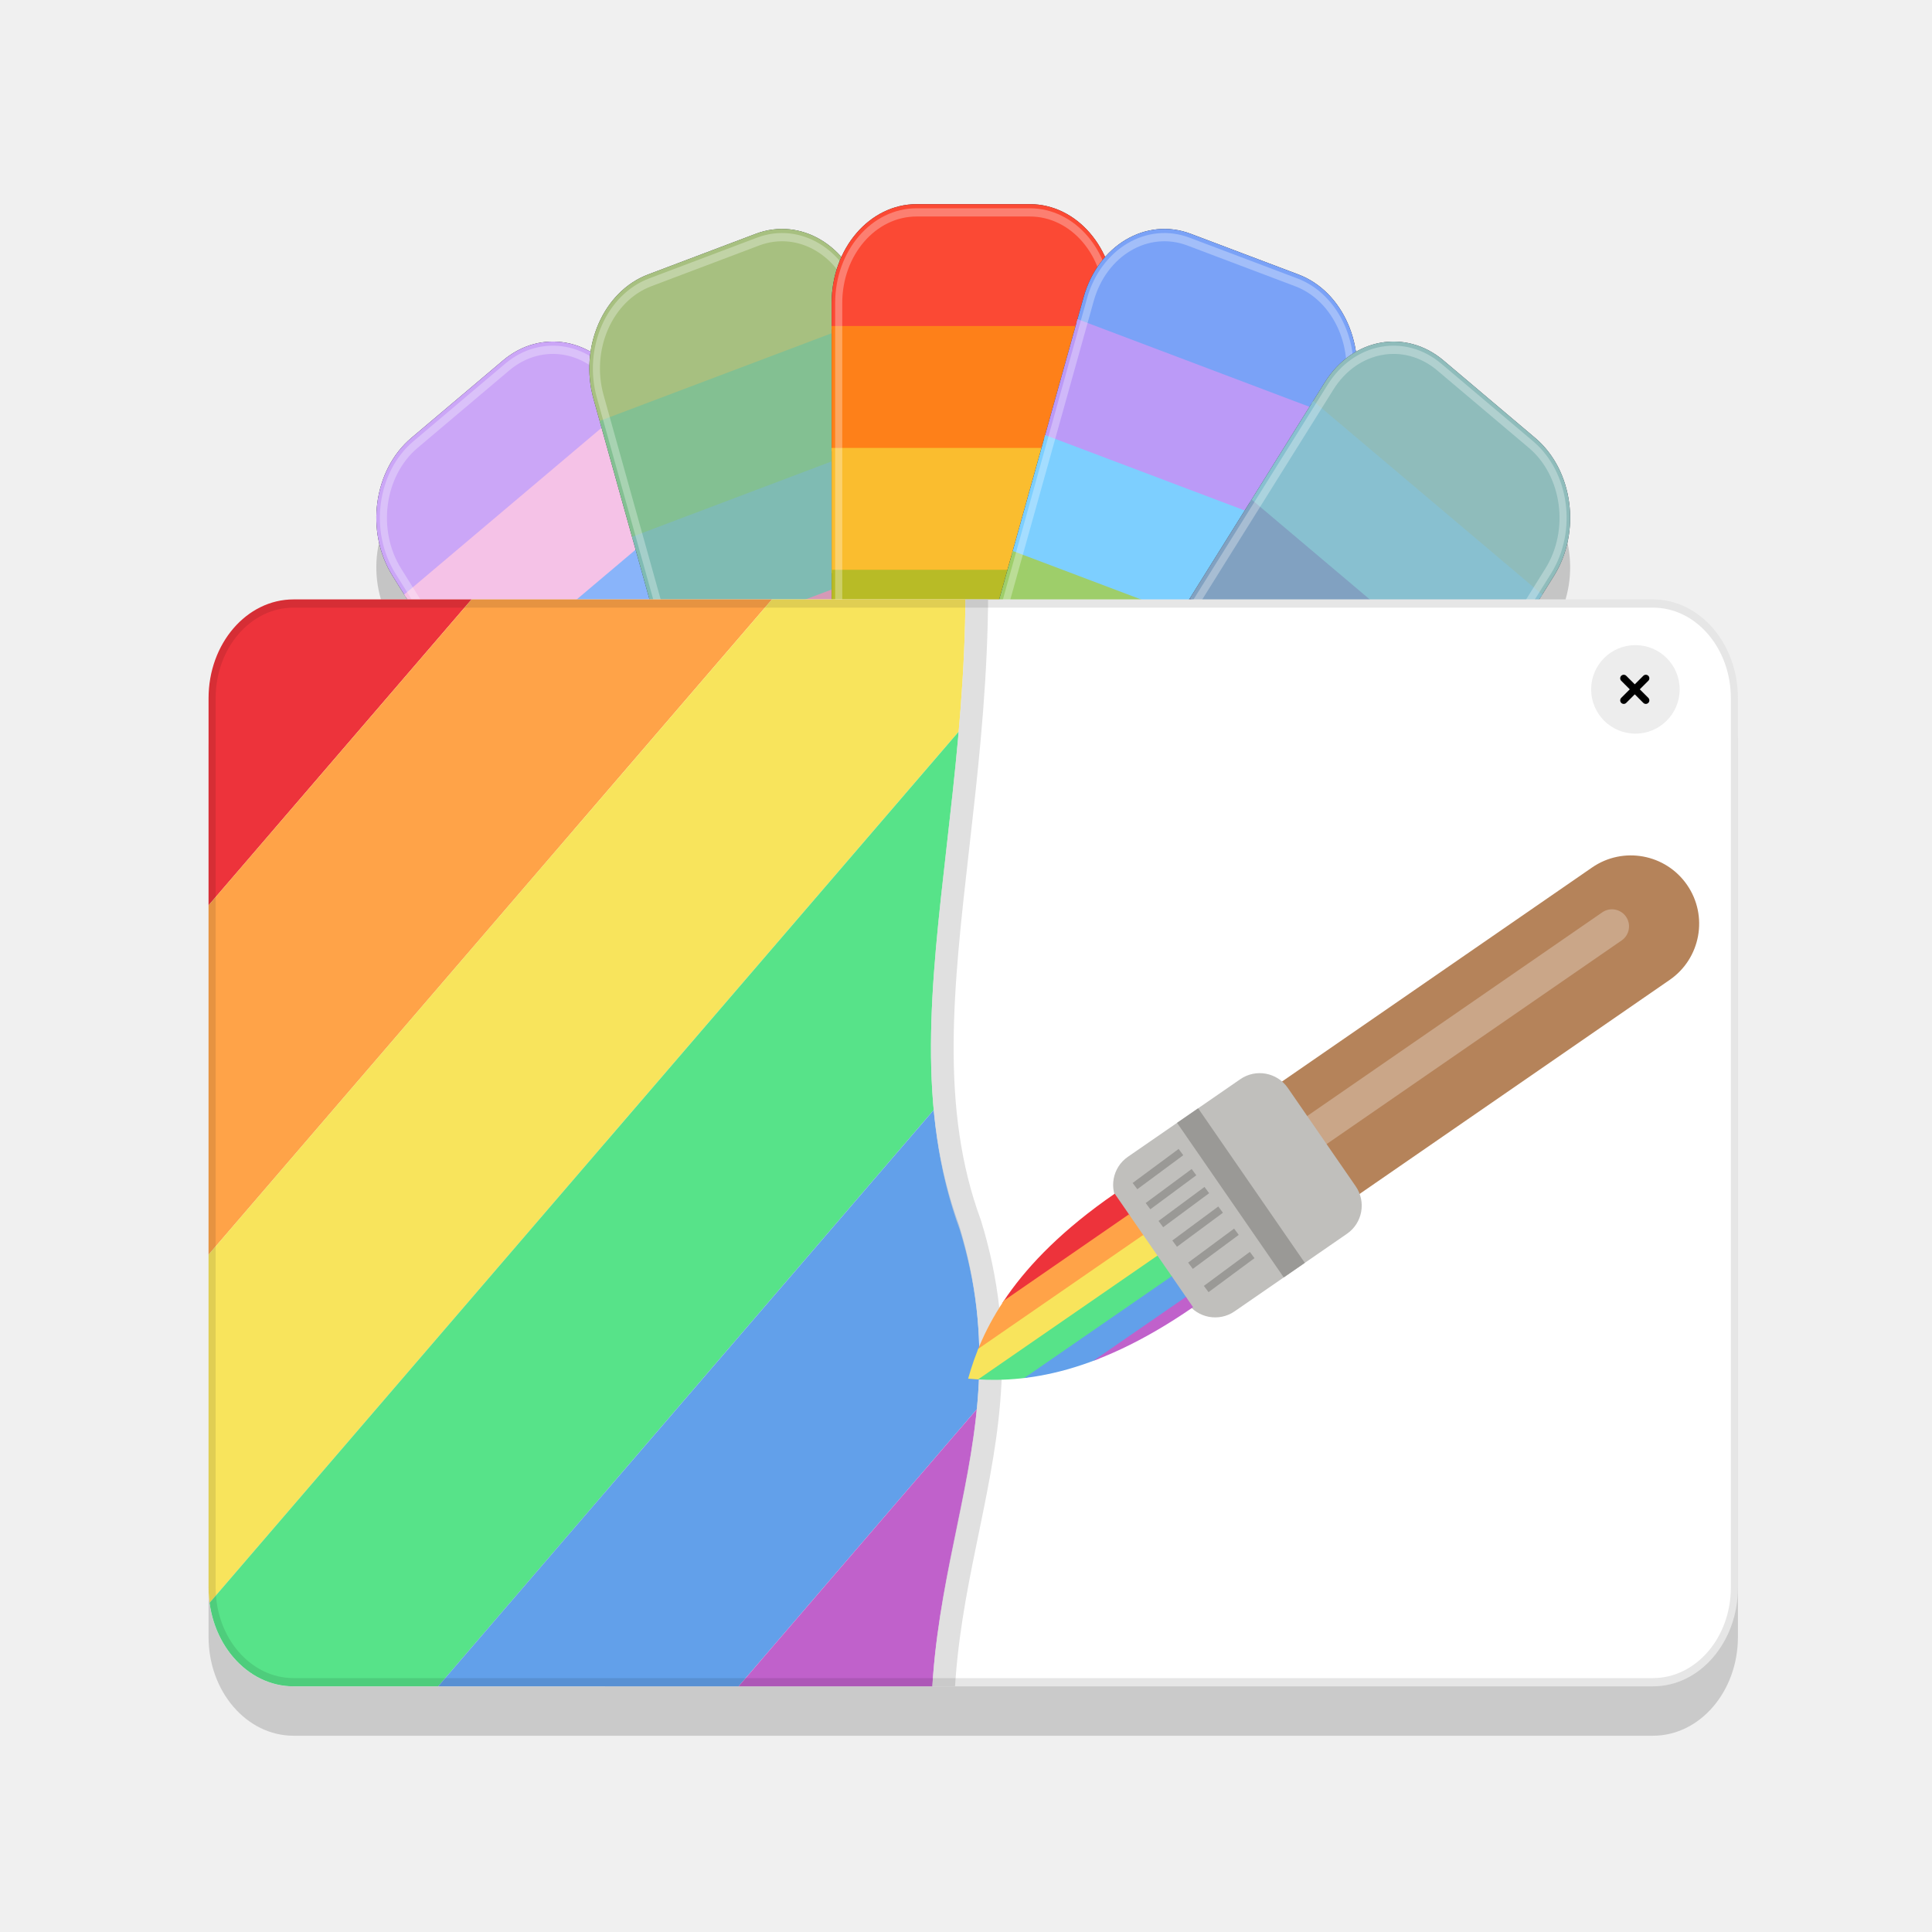
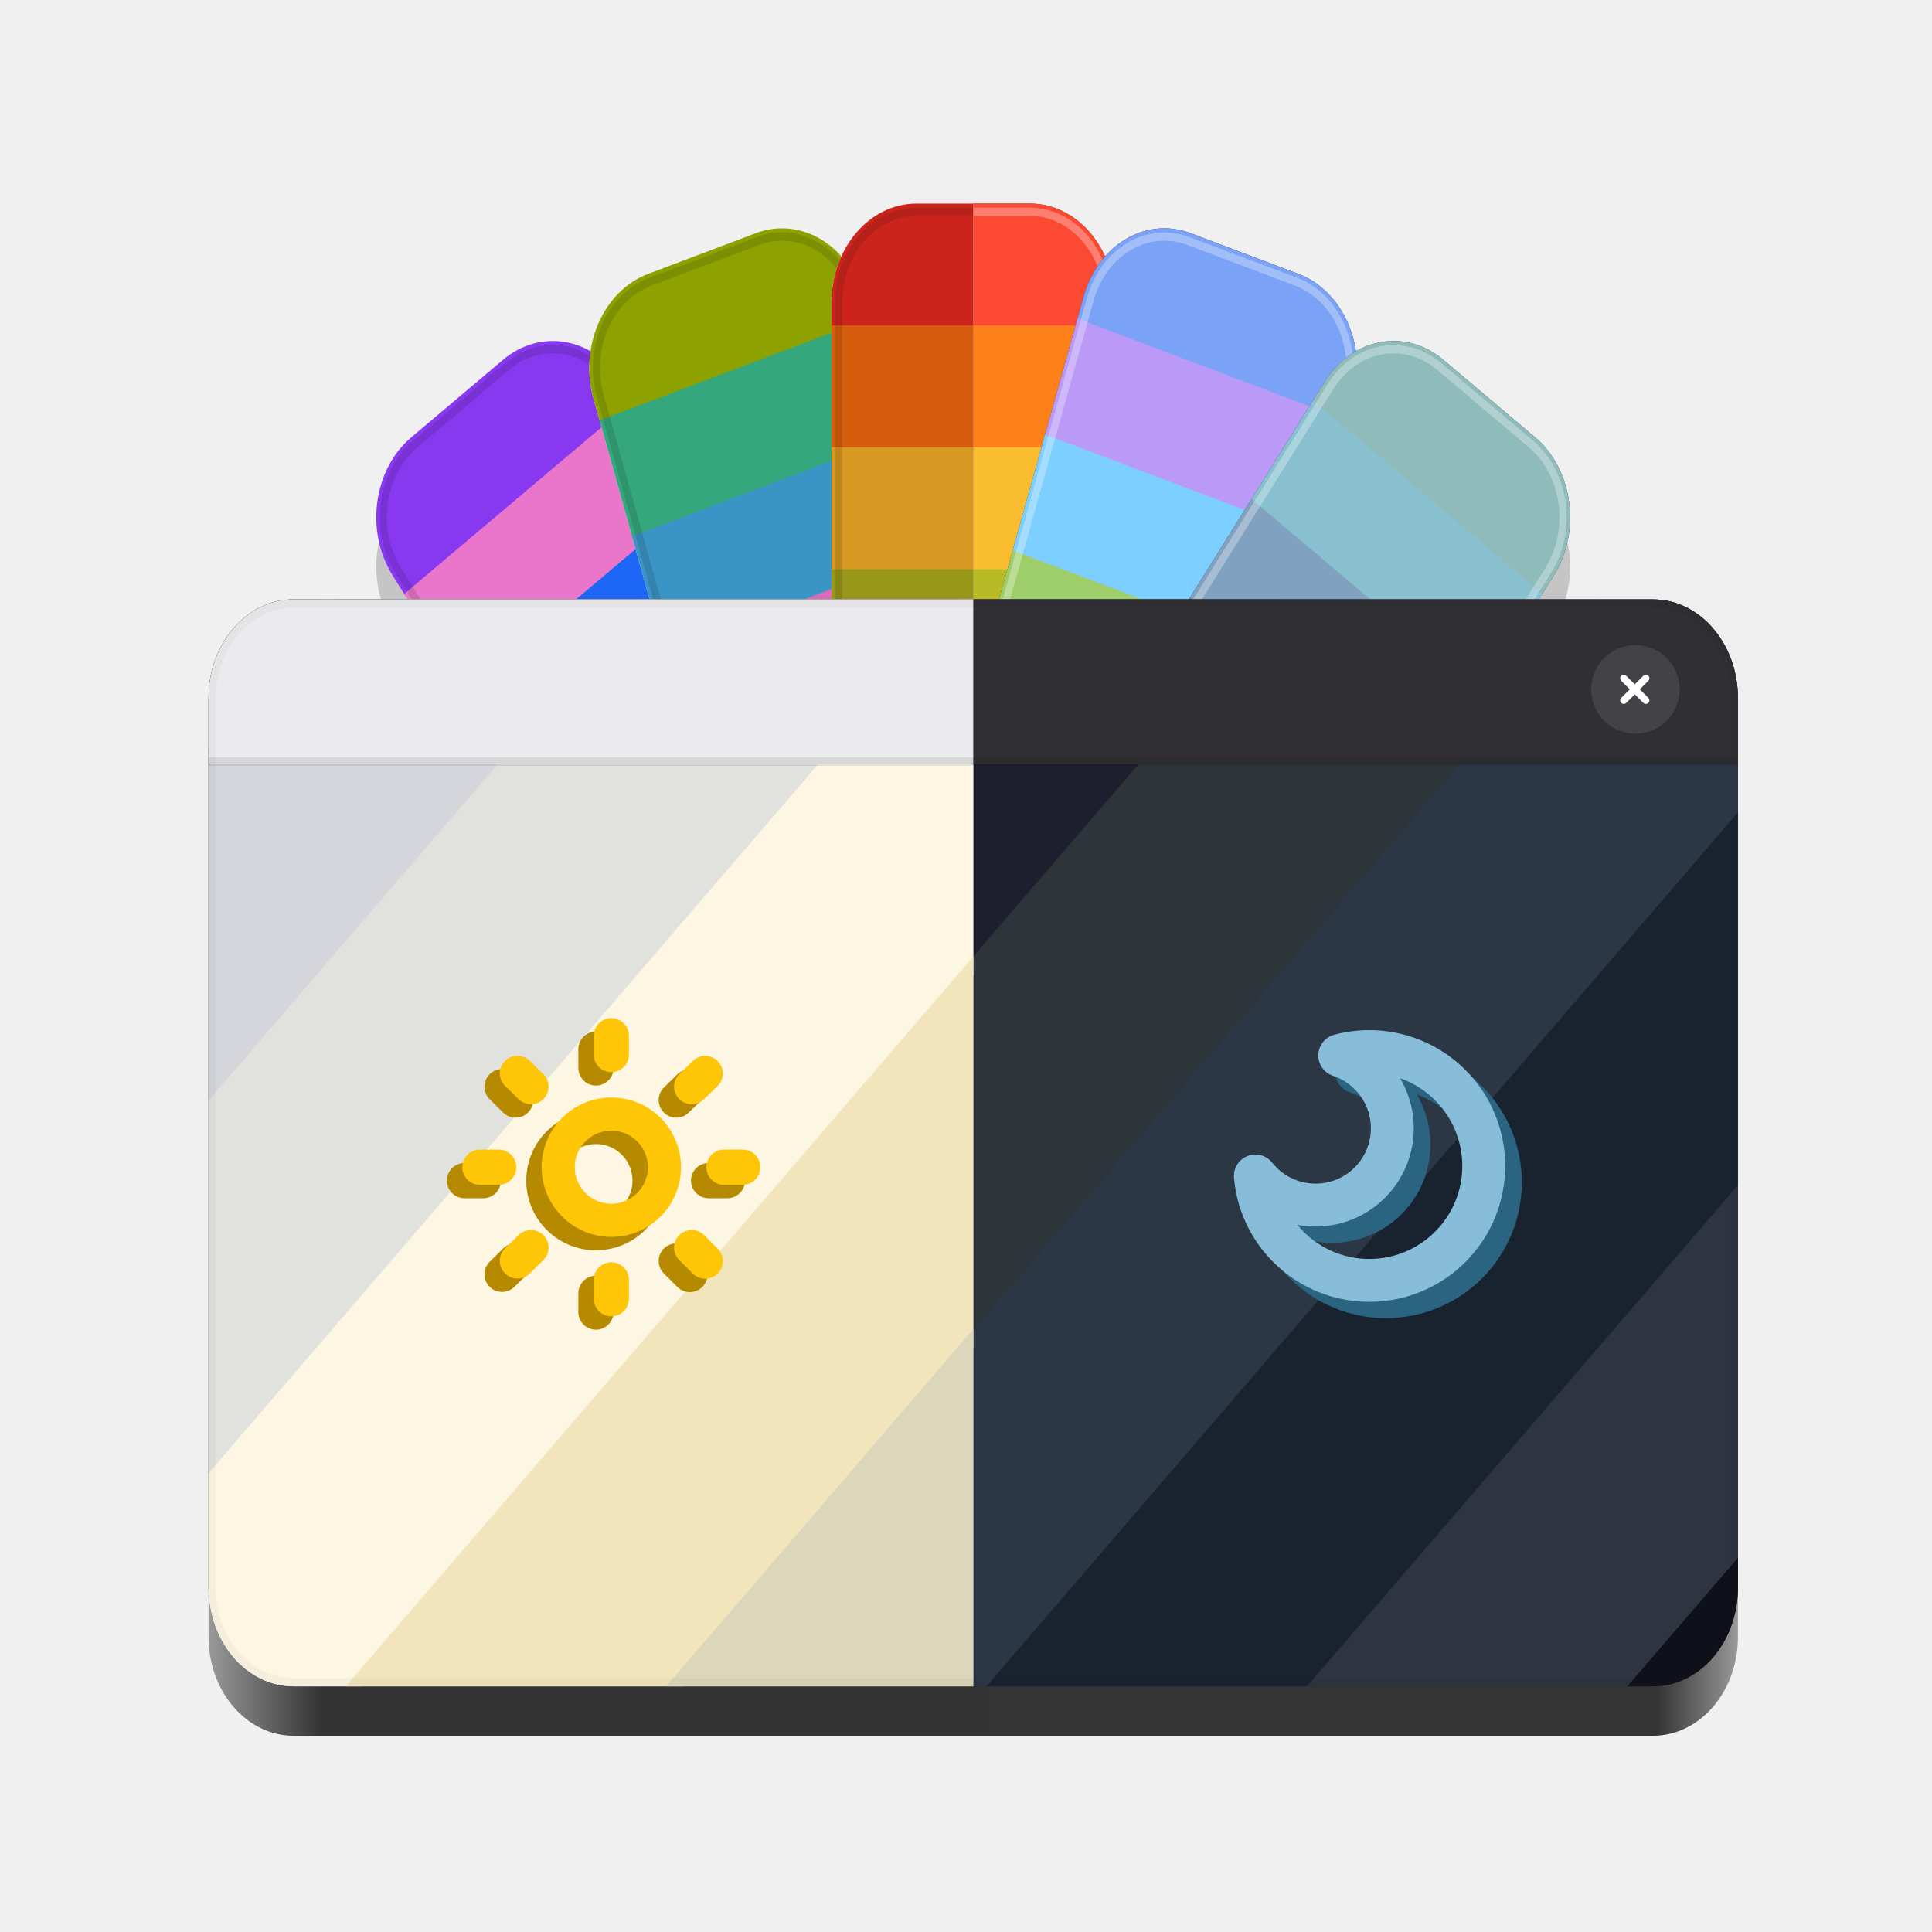
- <svg xmlns="http://www.w3.org/2000/svg" xmlns:xlink="http://www.w3.org/1999/xlink" width="128" height="128" viewBox="0 0 128 128" version="1.1" id="svg68" xml:space="preserve">
+ <svg xmlns="http://www.w3.org/2000/svg" xmlns:ns2="https://www.gtk.org/grappa" xmlns:xlink="http://www.w3.org/1999/xlink" width="128" height="128" viewBox="0 0 128 128" id="svg68" xml:space="preserve" version="1.1">
  <defs id="defs3">
+     <linearGradient id="linearGradient86">
+       <stop style="stop-color:#999999;stop-opacity:1;" offset="0" id="stop86" />
+       <stop style="stop-color:#333333;stop-opacity:1;" offset="0.074" id="stop88" />
+       <stop style="stop-color:#343434;stop-opacity:1;" offset="0.947" id="stop89" />
+       <stop style="stop-color:#999999;stop-opacity:1;" offset="1" id="stop87" />
+     </linearGradient>
    <linearGradient id="linearGradient1">
      <stop style="stop-color:#ffffff;stop-opacity:0;" offset="0" id="stop1" />
      <stop style="stop-color:#000000;stop-opacity:0;" offset="1" id="stop2" />
    </linearGradient>
    <clipPath id="swatch">
      <rect x="-10" y="-62" width="20" height="68" rx="6" id="rect1" />
    </clipPath>
+     <clipPath id="left-half">
+       <rect x="10" y="54" width="54" height="66" id="rect2" />
+     </clipPath>
    <clipPath id="window">
-       <rect x="10" y="54" width="108" height="66" rx="6" id="rect2" />
-     </clipPath>
-     <clipPath id="painted">
-       <path d="M-10 40H62C67 62 57 78 63 92C68 106 58 114 62 130H-10Z" id="path2" />
-     </clipPath>
-     <clipPath id="bristle">
-       <path d="M0 0C-2.5-3-5.5-8-5.5-18H5.5C5.5-8 2.5-3 0 0Z" id="path3" />
-     </clipPath>
-     <radialGradient xlink:href="#linearGradient1" id="radialGradient2" cx="64" cy="87" fx="64" fy="87" r="54" gradientTransform="matrix(1,0,0,0.6111111,0,33.83333)" gradientUnits="userSpaceOnUse" />
+       <rect x="10" y="54" width="108" height="66" rx="6" id="rect3" />
+     </clipPath>
+     <radialGradient id="radialGradient2" cx="64" cy="87" fx="64" fy="87" r="54" gradientTransform="matrix(1,0,0,0.6111111,0,33.83333)" gradientUnits="userSpaceOnUse" />
+     <clipPath id="z">
+       <path id="use19" d="M 0,0 H 192 V 152 H 0 Z" />
+     </clipPath>
+     <mask id="A">
+       <g filter="url(#b)" id="g18">
+         <path id="use18" d="M 0,0 H 128 V 128 H 0 Z" style="fill-opacity:0.95" />
+       </g>
+     </mask>
+     <filter id="b" width="1" height="1" x="0" y="0">
+       <feColorMatrix in="SourceGraphic" values="0 0 0 0 1 0 0 0 0 1 0 0 0 0 1 0 0 0 1 0" id="feColorMatrix18" />
+     </filter>
+     <linearGradient xlink:href="#linearGradient86" id="linearGradient87" x1="10" y1="90" x2="118" y2="90" gradientUnits="userSpaceOnUse" spreadMethod="repeat" />
+     <clipPath id="fan-left">
+       <rect x="-60" y="-60" width="124" height="260" id="rect1-9" />
+     </clipPath>
+     <clipPath id="swatch-7">
+       <rect x="-10" y="-62" width="20" height="68" rx="6" id="rect3-3" />
+     </clipPath>
+     <clipPath id="clipPath2">
+       <rect x="-10" y="-62" width="20" height="68" rx="6" id="rect2-6" />
+     </clipPath>
+     <clipPath id="clipPath4">
+       <rect x="-10" y="-62" width="20" height="68" rx="6" id="rect4-1" />
+     </clipPath>
+     <clipPath id="clipPath5">
+       <rect x="-10" y="-62" width="20" height="68" rx="6" id="rect5-2" />
+     </clipPath>
+     <clipPath id="clipPath6">
+       <rect x="-10" y="-62" width="20" height="68" rx="6" id="rect6-9" />
+     </clipPath>
+     <clipPath id="fan-right">
+       <rect x="64" y="-60" width="120" height="260" id="rect7-3" />
+     </clipPath>
+     <clipPath id="clipPath8">
+       <rect x="-10" y="-62" width="20" height="68" rx="6" id="rect8-1" />
+     </clipPath>
+     <clipPath id="clipPath9">
+       <rect x="-10" y="-62" width="20" height="68" rx="6" id="rect9-9" />
+     </clipPath>
+     <clipPath id="clipPath10">
+       <rect x="-10" y="-62" width="20" height="68" rx="6" id="rect10-4" />
+     </clipPath>
+     <clipPath id="clipPath11">
+       <rect x="-10" y="-62" width="20" height="68" rx="6" id="rect11-7" />
+     </clipPath>
+     <clipPath id="clipPath12">
+       <rect x="-10" y="-62" width="20" height="68" rx="6" id="rect12-8" />
+     </clipPath>
  </defs>
+   <g clip-path="url(#fan-right)" id="fan-dark" style="stroke-width:0.5;stroke-dasharray:none" transform="matrix(0.938193,0,0,1.091088,4.432485,-19.24464)">
+     <g id="fan-0" transform="translate(64,92)" style="stroke-width:0.5;stroke-dasharray:none">
+       <g opacity="0.18" transform="translate(0,3)" id="g7-3">
+         <rect x="-10" y="-62" width="20" height="68" rx="6" transform="rotate(-36)" id="rect13-6" />
+         <rect x="-10" y="-62" width="20" height="68" rx="6" transform="rotate(-18)" id="rect14-1" />
+         <rect x="-10" y="-62" width="20" height="68" rx="6" id="rect15-0" />
+         <rect x="-10" y="-62" width="20" height="68" rx="6" transform="rotate(18)" id="rect16-6" />
+         <rect x="-10" y="-62" width="20" height="68" rx="6" transform="rotate(36)" id="rect17-3" />
+       </g>
+       <g transform="rotate(-36)" id="g14-2">
+         <g clip-path="url(#swatch-7)" id="g13-0">
+           <rect x="-10" y="-62" width="20" height="68" fill="#1e1e2e" id="rect18-6" />
+           <rect x="-10" y="-62" width="20" height="7.6" fill="#cba6f7" id="rect19-1" />
+           <rect x="-10" y="-54.6" width="20" height="7.6" fill="#f5c2e7" id="rect20-5" />
+           <rect x="-10" y="-47.2" width="20" height="7.6" fill="#89b4fa" id="rect21-5" />
+           <rect x="-10" y="-39.8" width="20" height="7.6" fill="#a6e3a1" id="rect22-4" />
+           <rect x="-10" y="-32.4" width="20" height="7.6" fill="#fab387" id="rect23-7" />
+         </g>
+         <rect x="-9.5" y="-61.5" width="19" height="67" rx="5.5" fill="none" stroke="#ffffff" stroke-opacity="0.3" id="rect24-6" />
+       </g>
+       <g transform="rotate(-18)" id="g21-5">
+         <g clip-path="url(#swatch-7)" id="g20-6">
+           <rect x="-10" y="-62" width="20" height="68" fill="#2d353b" id="rect25-9" />
+           <rect x="-10" y="-62" width="20" height="7.6" fill="#a7c080" id="rect26-3" />
+           <rect x="-10" y="-54.6" width="20" height="7.6" fill="#83c092" id="rect27-7" />
+           <rect x="-10" y="-47.2" width="20" height="7.6" fill="#7fbbb3" id="rect28-4" />
+           <rect x="-10" y="-39.8" width="20" height="7.6" fill="#d699b6" id="rect29-5" />
+           <rect x="-10" y="-32.4" width="20" height="7.6" fill="#e67e80" id="rect30-2" />
+         </g>
+         <rect x="-9.5" y="-61.5" width="19" height="67" rx="5.5" fill="none" stroke="#ffffff" stroke-opacity="0.3" id="rect31-5" />
+       </g>
+       <g id="g28-4">
+         <g clip-path="url(#swatch-7)" id="g27-7">
+           <rect x="-10" y="-62" width="20" height="68" fill="#282828" id="rect32-4" />
+           <rect x="-10" y="-62" width="20" height="7.6" fill="#fb4934" id="rect33-4" />
+           <rect x="-10" y="-54.6" width="20" height="7.6" fill="#fe8019" id="rect34-3" />
+           <rect x="-10" y="-47.2" width="20" height="7.6" fill="#fabd2f" id="rect35-0" />
+           <rect x="-10" y="-39.8" width="20" height="7.6" fill="#b8bb26" id="rect36-7" />
+           <rect x="-10" y="-32.4" width="20" height="7.6" fill="#8ec07c" id="rect37-8" />
+         </g>
+         <rect x="-9.5" y="-61.5" width="19" height="67" rx="5.5" fill="none" stroke="#ffffff" stroke-opacity="0.3" id="rect38-6" />
+       </g>
+       <g transform="rotate(18)" id="g35-8">
+         <g clip-path="url(#swatch-7)" id="g34-8">
+           <rect x="-10" y="-62" width="20" height="68" fill="#1a1b26" id="rect39-4" />
+           <rect x="-10" y="-62" width="20" height="7.6" fill="#7aa2f7" id="rect40-3" />
+           <rect x="-10" y="-54.6" width="20" height="7.6" fill="#bb9af7" id="rect41-1" />
+           <rect x="-10" y="-47.2" width="20" height="7.6" fill="#7dcfff" id="rect42-4" />
+           <rect x="-10" y="-39.8" width="20" height="7.6" fill="#9ece6a" id="rect43-9" />
+           <rect x="-10" y="-32.4" width="20" height="7.6" fill="#ff9e64" id="rect44-2" />
+         </g>
+         <rect x="-9.5" y="-61.5" width="19" height="67" rx="5.5" fill="none" stroke="#ffffff" stroke-opacity="0.3" id="rect45-0" />
+       </g>
+       <g transform="rotate(36)" id="g42-6">
+         <g clip-path="url(#swatch-7)" id="g41-8">
+           <rect x="-10" y="-62" width="20" height="68" fill="#2e3440" id="rect46-9" />
+           <rect x="-10" y="-62" width="20" height="7.6" fill="#8fbcbb" id="rect47-2" />
+           <rect x="-10" y="-54.6" width="20" height="7.6" fill="#88c0d0" id="rect48-6" />
+           <rect x="-10" y="-47.2" width="20" height="7.6" fill="#81a1c1" id="rect49-6" />
+           <rect x="-10" y="-39.8" width="20" height="7.6" fill="#5e81ac" id="rect50-4" />
+           <rect x="-10" y="-32.4" width="20" height="7.6" fill="#ebcb8b" id="rect51-9" />
+         </g>
+         <rect x="-9.5" y="-61.5" width="19" height="67" rx="5.5" fill="none" stroke="#ffffff" stroke-opacity="0.3" id="rect52-5" />
+       </g>
+     </g>
+   </g>
+   <g clip-path="url(#fan-left)" id="fan-light" style="stroke-width:0.5;stroke-dasharray:none" transform="matrix(0.938193,0,0,1.091088,4.432485,-19.24464)">
+     <g transform="translate(64,92)" style="stroke-width:0.5;stroke-dasharray:none" id="g86">
+       <g opacity="0.18" transform="translate(0,3)" id="g50">
+         <rect x="-10" y="-62" width="20" height="68" rx="6" transform="rotate(-36)" id="rect53-0" />
+         <rect x="-10" y="-62" width="20" height="68" rx="6" transform="rotate(-18)" id="rect54-4" />
+         <rect x="-10" y="-62" width="20" height="68" rx="6" id="rect55" />
+         <rect x="-10" y="-62" width="20" height="68" rx="6" transform="rotate(18)" id="rect56-8" />
+         <rect x="-10" y="-62" width="20" height="68" rx="6" transform="rotate(36)" id="rect57-7" />
+       </g>
+       <g transform="rotate(-36)" id="g57-1">
+         <g clip-path="url(#swatch-7)" id="g56">
+           <rect x="-10" y="-62" width="20" height="68" fill="#eff1f5" id="rect58-7" />
+           <rect x="-10" y="-62" width="20" height="7.6" fill="#8839ef" id="rect59-2" />
+           <rect x="-10" y="-54.6" width="20" height="7.6" fill="#ea76cb" id="rect60" />
+           <rect x="-10" y="-47.2" width="20" height="7.6" fill="#1e66f5" id="rect61" />
+           <rect x="-10" y="-39.8" width="20" height="7.6" fill="#40a02b" id="rect62" />
+           <rect x="-10" y="-32.4" width="20" height="7.6" fill="#fe640b" id="rect63" />
+         </g>
+         <rect x="-9.5" y="-61.5" width="19" height="67" rx="5.5" fill="none" stroke="#000000" stroke-opacity="0.12" id="rect64" />
+       </g>
+       <g transform="rotate(-18)" id="g64">
+         <g clip-path="url(#swatch-7)" id="g63">
+           <rect x="-10" y="-62" width="20" height="68" fill="#fdf6e3" id="rect65" />
+           <rect x="-10" y="-62" width="20" height="7.6" fill="#8da101" id="rect66" />
+           <rect x="-10" y="-54.6" width="20" height="7.6" fill="#35a77c" id="rect67" />
+           <rect x="-10" y="-47.2" width="20" height="7.6" fill="#3a94c5" id="rect68" />
+           <rect x="-10" y="-39.8" width="20" height="7.6" fill="#df69ba" id="rect69" />
+           <rect x="-10" y="-32.4" width="20" height="7.6" fill="#f85552" id="rect70" />
+         </g>
+         <rect x="-9.5" y="-61.5" width="19" height="67" rx="5.5" fill="none" stroke="#000000" stroke-opacity="0.12" id="rect71" />
+       </g>
+       <g id="g71">
+         <g clip-path="url(#swatch-7)" id="g70">
+           <rect x="-10" y="-62" width="20" height="68" fill="#fbf1c7" id="rect72" />
+           <rect x="-10" y="-62" width="20" height="7.6" fill="#cc241d" id="rect73" />
+           <rect x="-10" y="-54.6" width="20" height="7.6" fill="#d65d0e" id="rect74" />
+           <rect x="-10" y="-47.2" width="20" height="7.6" fill="#d79921" id="rect75" />
+           <rect x="-10" y="-39.8" width="20" height="7.6" fill="#98971a" id="rect76" />
+           <rect x="-10" y="-32.4" width="20" height="7.6" fill="#689d6a" id="rect77" />
+         </g>
+         <rect x="-9.5" y="-61.5" width="19" height="67" rx="5.5" fill="none" stroke="#000000" stroke-opacity="0.12" id="rect78" />
+       </g>
+       <g transform="rotate(18)" id="g78">
+         <g clip-path="url(#swatch-7)" id="g77">
+           <rect x="-10" y="-62" width="20" height="68" fill="#e1e2e7" id="rect79" />
+           <rect x="-10" y="-62" width="20" height="7.6" fill="#2e7de9" id="rect80" />
+           <rect x="-10" y="-54.6" width="20" height="7.6" fill="#9854f1" id="rect81" />
+           <rect x="-10" y="-47.2" width="20" height="7.6" fill="#007197" id="rect82" />
+           <rect x="-10" y="-39.8" width="20" height="7.6" fill="#587539" id="rect83" />
+           <rect x="-10" y="-32.4" width="20" height="7.6" fill="#b15c00" id="rect84" />
+         </g>
+         <rect x="-9.5" y="-61.5" width="19" height="67" rx="5.5" fill="none" stroke="#000000" stroke-opacity="0.12" id="rect85" />
+       </g>
+       <g transform="rotate(36)" id="g85">
+         <g clip-path="url(#swatch-7)" id="g84">
+           <rect x="-10" y="-62" width="20" height="68" fill="#eceff4" id="rect86" />
+           <rect x="-10" y="-62" width="20" height="7.6" fill="#8fbcbb" id="rect87" />
+           <rect x="-10" y="-54.6" width="20" height="7.6" fill="#88c0d0" id="rect88" />
+           <rect x="-10" y="-47.2" width="20" height="7.6" fill="#81a1c1" id="rect89" />
+           <rect x="-10" y="-39.8" width="20" height="7.6" fill="#5e81ac" id="rect90" />
+           <rect x="-10" y="-32.4" width="20" height="7.6" fill="#ebcb8b" id="rect91" />
+         </g>
+         <rect x="-9.5" y="-61.5" width="19" height="67" rx="5.5" fill="none" stroke="#000000" stroke-opacity="0.12" id="rect92" />
+       </g>
+     </g>
+   </g>
  <g transform="matrix(0.938193,0,0,0.938193,4.335867,0.09901874)" id="g68">
    <g id="window-plain" style="stroke-width:0.5;stroke-dasharray:none" transform="matrix(1,0,0,1.162968,0.1063223,-20.57762)">
-       <g id="fan" transform="translate(64,92)" style="stroke-width:0.5;stroke-dasharray:none">
-         <g opacity="0.18" transform="translate(0,3)" id="g7">
-           <rect x="-10" y="-62" width="20" height="68" rx="6" transform="rotate(-36)" id="rect3" />
-           <rect x="-10" y="-62" width="20" height="68" rx="6" transform="rotate(-18)" id="rect4" />
-           <rect x="-10" y="-62" width="20" height="68" rx="6" id="rect5" />
-           <rect x="-10" y="-62" width="20" height="68" rx="6" transform="rotate(18)" id="rect6" />
-           <rect x="-10" y="-62" width="20" height="68" rx="6" transform="rotate(36)" id="rect7" />
-         </g>
-         <g transform="rotate(-36)" id="g14">
-           <g clip-path="url(#swatch)" id="g13">
-             <rect x="-10" y="-62" width="20" height="68" fill="#1e1e2e" id="rect8" />
-             <rect x="-10" y="-62" width="20" height="7.6" fill="#cba6f7" id="rect9" />
-             <rect x="-10" y="-54.6" width="20" height="7.6" fill="#f5c2e7" id="rect10" />
-             <rect x="-10" y="-47.2" width="20" height="7.6" fill="#89b4fa" id="rect11" />
-             <rect x="-10" y="-39.8" width="20" height="7.6" fill="#a6e3a1" id="rect12" />
-             <rect x="-10" y="-32.4" width="20" height="7.6" fill="#fab387" id="rect13" />
+       <rect x="10" y="57" width="108" height="66" rx="6" opacity="0.16" id="rect44" style="fill:url(#linearGradient87);opacity:1" />
+       <rect x="10" y="54" width="108" height="66" rx="6" id="rect45" style="fill:#222226;fill-opacity:1;stroke:url(#radialGradient2);stroke-width:0.5" />
+       <g clip-path="url(#window)" id="g57">
+         <g transform="rotate(-45, 64, 87)" id="rainbow">
+           <rect x="-60" y="15" width="240" height="16" fill="#002b36" id="band1" style="fill:#3d365c;fill-opacity:1" />
+           <rect x="-60" y="31" width="240" height="16" fill="#2b213a" id="band2" />
+           <rect x="-60" y="47" width="240" height="16" fill="#24283b" id="band3" />
+           <rect x="-60" y="63" width="240" height="16" fill="#1e1e2e" id="band4" />
+           <rect x="-60" y="79" width="240" height="16" fill="#2d353b" id="band5" />
+           <rect x="-60" y="95" width="240" height="16" fill="#4f4222" id="band6" style="fill:#2c3746;fill-opacity:1" />
+           <rect x="-60" y="111" width="240" height="16" fill="#5e2c16" id="band7" style="fill:#192330;fill-opacity:1" />
+           <rect x="-60" y="127" width="240" height="16" fill="#3b1d36" id="band8" style="fill:#2e3440;fill-opacity:1" />
+           <rect x="-60" y="143" width="240" height="20" fill="#2e3440" id="band9" style="fill:#0f111a;fill-opacity:1" />
+         </g>
+         <g clip-path="url(#left-half)" id="light-half">
+           <rect x="10" y="54" width="54" height="66" fill="#e4e2f0" id="rect46" />
+           <g transform="rotate(-45, 64, 87)" id="g55">
+             <rect x="-60" y="15" width="240" height="16.8" fill="#d9d0ee" id="rect47" style="fill:#fdf6e3;fill-opacity:1" />
+             <rect x="-60" y="31" width="240" height="16.8" fill="#e8d5e6" id="rect48" style="fill:#d5d6db;fill-opacity:1" />
+             <rect x="-60" y="47" width="240" height="16.8" fill="#d3dbee" id="rect49" style="fill:#e1e1de;fill-opacity:1" />
+             <rect x="-60" y="63" width="240" height="16.8" fill="#e4e2f0" id="rect50" style="fill:#fdf6e3;fill-opacity:1" />
+             <rect x="-60" y="79" width="240" height="16.8" fill="#d9e4de" id="rect51" style="fill:#f2e5bc;fill-opacity:1" />
+             <rect x="-60" y="95" width="240" height="16.8" fill="#d0dce8" id="rect52" style="fill:#dcd7ba;fill-opacity:1" />
+             <rect x="-60" y="111" width="240" height="16.8" fill="#c6d3e2" id="rect53" />
+             <rect x="-60" y="127" width="240" height="16.8" fill="#dde2ea" id="rect54" />
          </g>
-           <rect x="-9.5" y="-61.5" width="19" height="67" rx="5.5" fill="none" stroke="#ffffff" stroke-opacity="0.3" id="rect14" />
-         </g>
-         <g transform="rotate(-18)" id="g21">
-           <g clip-path="url(#swatch)" id="g20">
-             <rect x="-10" y="-62" width="20" height="68" fill="#2d353b" id="rect15" />
-             <rect x="-10" y="-62" width="20" height="7.6" fill="#a7c080" id="rect16" />
-             <rect x="-10" y="-54.6" width="20" height="7.6" fill="#83c092" id="rect17" />
-             <rect x="-10" y="-47.2" width="20" height="7.6" fill="#7fbbb3" id="rect18" />
-             <rect x="-10" y="-39.8" width="20" height="7.6" fill="#d699b6" id="rect19" />
-             <rect x="-10" y="-32.4" width="20" height="7.6" fill="#e67e80" id="rect20" />
-           </g>
-           <rect x="-9.5" y="-61.5" width="19" height="67" rx="5.5" fill="none" stroke="#ffffff" stroke-opacity="0.3" id="rect21" />
-         </g>
-         <g id="g28">
-           <g clip-path="url(#swatch)" id="g27">
-             <rect x="-10" y="-62" width="20" height="68" fill="#282828" id="rect22" />
-             <rect x="-10" y="-62" width="20" height="7.6" fill="#fb4934" id="rect23" />
-             <rect x="-10" y="-54.6" width="20" height="7.6" fill="#fe8019" id="rect24" />
-             <rect x="-10" y="-47.2" width="20" height="7.6" fill="#fabd2f" id="rect25" />
-             <rect x="-10" y="-39.8" width="20" height="7.6" fill="#b8bb26" id="rect26" />
-             <rect x="-10" y="-32.4" width="20" height="7.6" fill="#8ec07c" id="rect27" />
-           </g>
-           <rect x="-9.5" y="-61.5" width="19" height="67" rx="5.5" fill="none" stroke="#ffffff" stroke-opacity="0.3" id="rect28" />
-         </g>
-         <g transform="rotate(18)" id="g35">
-           <g clip-path="url(#swatch)" id="g34">
-             <rect x="-10" y="-62" width="20" height="68" fill="#1a1b26" id="rect29" />
-             <rect x="-10" y="-62" width="20" height="7.6" fill="#7aa2f7" id="rect30" />
-             <rect x="-10" y="-54.6" width="20" height="7.6" fill="#bb9af7" id="rect31" />
-             <rect x="-10" y="-47.2" width="20" height="7.6" fill="#7dcfff" id="rect32" />
-             <rect x="-10" y="-39.8" width="20" height="7.6" fill="#9ece6a" id="rect33" />
-             <rect x="-10" y="-32.4" width="20" height="7.6" fill="#ff9e64" id="rect34" />
-           </g>
-           <rect x="-9.5" y="-61.5" width="19" height="67" rx="5.5" fill="none" stroke="#ffffff" stroke-opacity="0.3" id="rect35" />
-         </g>
-         <g transform="rotate(36)" id="g42">
-           <g clip-path="url(#swatch)" id="g41">
-             <rect x="-10" y="-62" width="20" height="68" fill="#2e3440" id="rect36" />
-             <rect x="-10" y="-62" width="20" height="7.6" fill="#8fbcbb" id="rect37" />
-             <rect x="-10" y="-54.6" width="20" height="7.6" fill="#88c0d0" id="rect38" />
-             <rect x="-10" y="-47.2" width="20" height="7.6" fill="#81a1c1" id="rect39" />
-             <rect x="-10" y="-39.8" width="20" height="7.6" fill="#5e81ac" id="rect40" />
-             <rect x="-10" y="-32.4" width="20" height="7.6" fill="#ebcb8b" id="rect41" />
-           </g>
-           <rect x="-9.5" y="-61.5" width="19" height="67" rx="5.5" fill="none" stroke="#ffffff" stroke-opacity="0.3" id="rect42" />
-         </g>
-       </g>
-       <rect x="10" y="57" width="108" height="66" rx="6" opacity="0.16" id="rect43" style="fill:#000000;fill-opacity:1;stroke-width:11.4;stroke-dasharray:none" />
-       <rect x="10" y="54" width="108" height="66" rx="6" fill="#fafafb" id="rect44" style="fill:#ffffff;fill-opacity:1;stroke:url(#radialGradient2);stroke-width:0.5;stroke-dasharray:none" />
-       <path d="m 10,60 a 6,6 0 0 1 6,-6 h 96 a 6,6 0 0 1 6,6 v 8 H 10 Z" fill="#ebebed" id="path44" style="display:none;stroke-width:0.5;stroke-dasharray:none" />
-       <path d="m 10,68 h 28 v 52 H 16 a 6,6 0 0 1 -6,-6 z" fill="#f1f1f2" id="path45" style="stroke-width:0.5;stroke-dasharray:none" />
-       <rect x="38" y="68" width="0.8" height="52" opacity="0.08" id="rect45" style="display:none;stroke-width:0.5;stroke-dasharray:none" />
-       <rect x="10" y="68" width="108" height="0.8" opacity="0.1" id="rect46" style="display:none;stroke-width:0.5;stroke-dasharray:none" />
-       <g clip-path="url(#window)" id="g57">
-         <g clip-path="url(#painted)" id="g56">
-           <g transform="rotate(-45,38,87)" id="rainbow">
-             <rect x="-60" y="42" width="200" height="15" fill="#ed333b" id="band1" />
-             <rect x="-60" y="57" width="200" height="15" fill="#ffa348" id="band2" />
-             <rect x="-60" y="72" width="200" height="15" fill="#f8e45c" id="band3" />
-             <rect x="-60" y="87" width="200" height="15" fill="#57e389" id="band4" />
-             <rect x="-60" y="102" width="200" height="15" fill="#62a0ea" id="band5" />
-             <rect x="-60" y="117" width="200" height="15" fill="#c061cb" id="band6" />
-           </g>
-           <rect x="10" y="54" width="108" height="14" fill="#fff" opacity="0.3" id="rect53" style="display:none;fill:#252525;fill-opacity:1" />
-           <rect x="10" y="68" width="108" height="0.8" fill="#fff" opacity="0.5" id="rect56" style="display:none;fill:#787878;fill-opacity:1" />
-         </g>
-         <path d="m 62.8,40 c 5,22 -5,38 1,52 5,14 -5,22 -1,38" fill="none" stroke="#fff" stroke-width="1.6" stroke-opacity=".7" id="path56" style="stroke:#d4d4d4;stroke-opacity:0.7" />
-       </g>
-       <rect x="10.25" y="54.25" width="107.5" height="65.5" rx="5.75" fill="none" stroke="#000000" stroke-width="0.5" stroke-opacity="0.1" id="rect57" />
+         </g>
+         <g id="headerbar">
+           <rect x="10" y="54" width="108" height="10" fill="#303034" id="rect56" />
+           <rect x="10" y="54" width="54" height="10" fill="#ebebed" id="rect57" />
+           <rect x="10" y="63.6" width="108" height="0.5" fill="#000000" fill-opacity="0.18" id="rect58" style="stroke-width:0.5;stroke-dasharray:none;fill:#000000;fill-opacity:0.091" />
+         </g>
+       </g>
+       <rect x="10.25" y="54.25" width="107.5" height="65.5" rx="5.75" fill="none" stroke="#000000" stroke-width="0.5" stroke-opacity="0.1" id="rect59" style="stroke:#000000;stroke-opacity:0.035" />
+     </g>
+     <g id="g89">
+       <path id="path0" class="transparent-fill foreground-stroke" fill="none" stroke="url(#gpa:foreground) #000000" stroke-width="2.488" stroke-linecap="round" stroke-linejoin="round" d="m 45.418,83.266 h 1.326 m -3.607,-5.689 0.955,-0.928 M 37.462,75.31 v -1.326 m -5.675,3.594 -0.955,-0.941 m -2.652,6.63 h 1.326 m 1.326,6.617 0.955,-0.941 m 5.675,3.607 v -1.326 m 6.63,-1.326 -0.955,-0.955" ns2:stroke="foreground" ns2:states="outline" style="stroke:#b68a00;stroke-opacity:1" />
+       <path id="path1" class="transparent-fill foreground-stroke" fill="none" stroke="url(#gpa:foreground) #000000" stroke-width="2.341" stroke-linecap="round" stroke-linejoin="round" d="m 34.81,80.614 c -1.465,1.465 -1.465,3.839 0,5.304 1.465,1.465 3.839,1.465 5.304,0 1.465,-1.465 1.465,-3.839 0,-5.304 -1.465,-1.465 -3.839,-1.465 -5.304,0 z" ns2:stroke="foreground" ns2:states="outline" style="stroke:#b68a00;stroke-opacity:1" />
+     </g>
+     <g id="g89-2" transform="translate(1.086286,-0.9467267)">
+       <path id="path0-2" class="transparent-fill foreground-stroke" fill="none" stroke="url(#gpa:foreground) #000000" stroke-width="2.488" stroke-linecap="round" stroke-linejoin="round" d="m 45.418,83.266 h 1.326 m -3.607,-5.689 0.955,-0.928 M 37.462,75.31 v -1.326 m -5.675,3.594 -0.955,-0.941 m -2.652,6.63 h 1.326 m 1.326,6.617 0.955,-0.941 m 5.675,3.607 v -1.326 m 6.63,-1.326 -0.955,-0.955" ns2:stroke="foreground" ns2:states="outline" style="stroke:#ffc607;stroke-opacity:1" />
+       <path id="path1-8" class="transparent-fill foreground-stroke" fill="none" stroke="url(#gpa:foreground) #000000" stroke-width="2.341" stroke-linecap="round" stroke-linejoin="round" d="m 34.81,80.614 c -1.465,1.465 -1.465,3.839 0,5.304 1.465,1.465 3.839,1.465 5.304,0 1.465,-1.465 1.465,-3.839 0,-5.304 -1.465,-1.465 -3.839,-1.465 -5.304,0 z" ns2:stroke="foreground" ns2:states="outline" style="stroke:#ffc607;stroke-opacity:1" />
    </g>
    <g id="g1" style="stroke-width:0.5;stroke-dasharray:none" transform="translate(0.9025512,-12.2747)">
-       <path d="m 109.14,60.068 1.559,1.559 m 0,-1.559 -1.559,1.559" fill="none" stroke="#3d3846" stroke-width="0.563" stroke-linecap="round" id="path46" style="stroke:#000000;stroke-width:0.5;stroke-dasharray:none;stroke-opacity:1" />
-       <circle cx="109.964" cy="60.851" r="3.126" fill="#deddda" id="circle46" style="fill:#000000;fill-opacity:0.072;stroke-width:0.5;stroke-dasharray:none" />
-     </g>
-     <g id="brush" transform="matrix(0.6849161,0.9922488,-0.9922488,0.6849161,58.9487,100.7395)">
-       <rect x="-4" y="-56" width="8" height="34" rx="4" fill="#b5835a" id="rect58" />
-       <rect x="-1.5" y="-52" width="2" height="24" rx="1" fill="#ffffff" opacity="0.28" id="rect59" />
-       <rect x="-5.5" y="-30" width="11" height="12" rx="2" fill="#c0bfbc" id="rect60" />
-       <rect x="-5.5" y="-25" width="11" height="1.5" fill="#9a9996" id="rect61" />
-       <rect x="-22.747" y="1.584" width="3.349" height="0.457" fill="#9a9996" id="rect61-6" transform="rotate(88.11265)" style="stroke-width:0.304" />
-       <rect x="-22.832" y="2.983" width="3.349" height="0.457" fill="#9a9996" id="rect61-6-2" transform="rotate(88.11265)" style="stroke-width:0.304" />
-       <rect x="-22.727" y="0.293" width="3.349" height="0.457" fill="#9a9996" id="rect61-6-5" transform="rotate(88.11265)" style="stroke-width:0.304" />
-       <rect x="-22.695" y="-1.108" width="3.349" height="0.457" fill="#9a9996" id="rect61-6-5-5" transform="rotate(88.11265)" style="stroke-width:0.304" />
-       <rect x="-22.669" y="-2.701" width="3.349" height="0.457" fill="#9a9996" id="rect61-6-5-5-1" transform="rotate(88.11265)" style="stroke-width:0.304" />
-       <rect x="-22.599" y="-4.345" width="3.349" height="0.457" fill="#9a9996" id="rect61-6-5-5-1-7" transform="rotate(88.11265)" style="stroke-width:0.304" />
-       <g clip-path="url(#bristle)" id="g67" transform="matrix(0.7344291,0,0,0.7344291,-0.1206505,-4.918165)">
-         <rect x="-5.5" y="-18" width="2.1" height="18" fill="#ed333b" id="rect62" />
-         <rect x="-3.5" y="-18" width="2.1" height="18" fill="#ffa348" id="rect63" />
-         <rect x="-1.5" y="-18" width="2.1" height="18" fill="#f8e45c" id="rect64" />
-         <rect x="0.5" y="-18" width="2.1" height="18" fill="#57e389" id="rect65" />
-         <rect x="2.5" y="-18" width="2.1" height="18" fill="#62a0ea" id="rect66" />
-         <rect x="4.5" y="-18" width="1.2" height="18" fill="#c061cb" id="rect67" />
-       </g>
-     </g>
+       <circle cx="109.964" cy="60.851" r="3.126" id="circle46" style="fill:#434347;fill-opacity:1;stroke-width:0.5;stroke-dasharray:none" />
+       <path d="m 109.14,60.068 1.559,1.559 m 0,-1.559 -1.559,1.559" fill="none" stroke="#ffffff" stroke-width="0.5" stroke-linecap="round" id="path46" style="stroke-width:0.5;stroke-dasharray:none" />
+     </g>
+     <path d="m 93.22,75.306 c -0.693,0.003 -1.382,0.092 -2.056,0.271 0.777,0.257 1.507,0.694 2.125,1.312 2.117,2.117 2.117,5.551 0,7.668 -2.117,2.117 -5.551,2.117 -7.668,0 q -0.225,-0.225 -0.416,-0.467 c 0.159,1.827 0.935,3.609 2.333,5.007 3.155,3.155 8.271,3.155 11.427,0 3.155,-3.155 3.155,-8.271 0,-11.427 -1.585,-1.585 -3.667,-2.372 -5.745,-2.365 z" id="moon" stroke-width="3.029" stroke-linecap="round" stroke-linejoin="round" stroke="#000000" fill="none" class="foreground-stroke transparent-fill" ns2:states="outline" ns2:stroke="foreground" ns2:stroke-minwidth="25%" ns2:stroke-maxwidth="200%" style="stroke:#2a6481;stroke-opacity:1" />
+     <path d="m 92.044,74.155 c -0.693,0.003 -1.382,0.092 -2.056,0.271 0.777,0.257 1.507,0.694 2.125,1.312 2.117,2.117 2.117,5.551 0,7.668 -2.117,2.117 -5.551,2.117 -7.668,0 q -0.225,-0.225 -0.416,-0.467 c 0.159,1.827 0.935,3.609 2.333,5.007 3.155,3.155 8.271,3.155 11.427,0 3.155,-3.155 3.155,-8.271 0,-11.427 -1.585,-1.585 -3.667,-2.372 -5.745,-2.365 z" id="moon-7" stroke-width="3.029" stroke-linecap="round" stroke-linejoin="round" stroke="#000000" fill="none" class="foreground-stroke transparent-fill" ns2:states="outline" ns2:stroke="foreground" ns2:stroke-minwidth="25%" ns2:stroke-maxwidth="200%" style="stroke:#87bdd8;stroke-opacity:1" />
  </g>
</svg>
